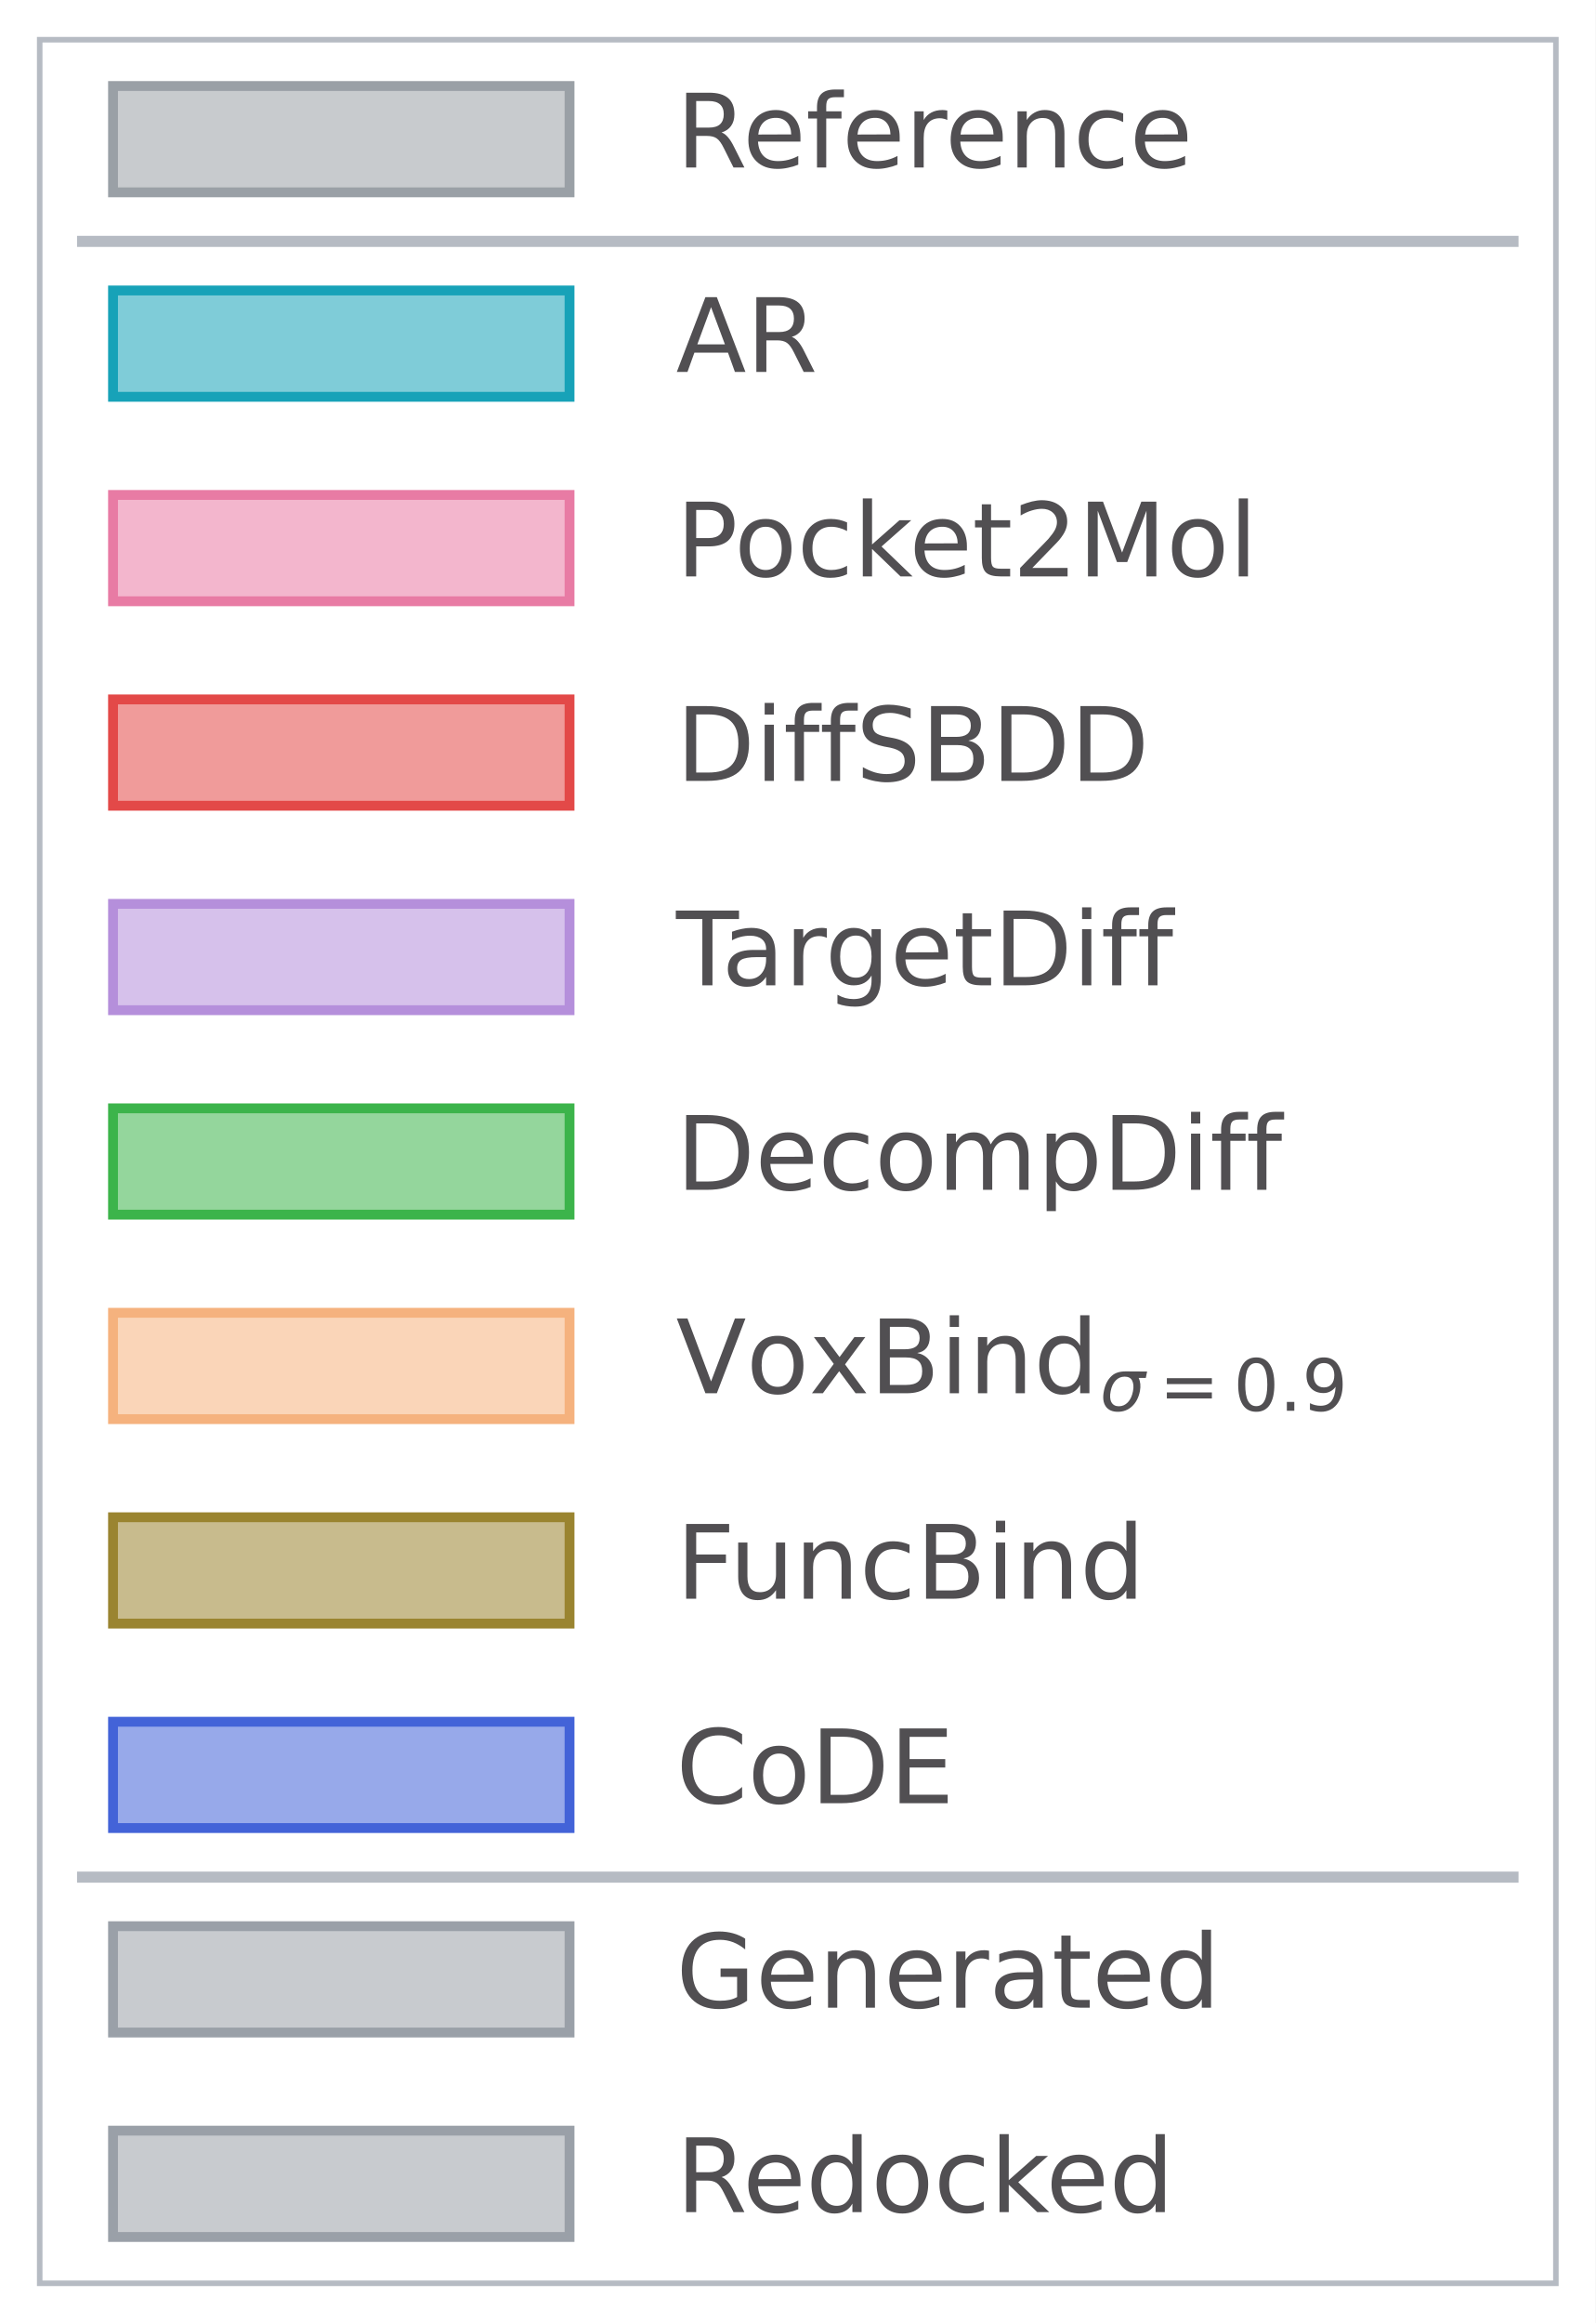
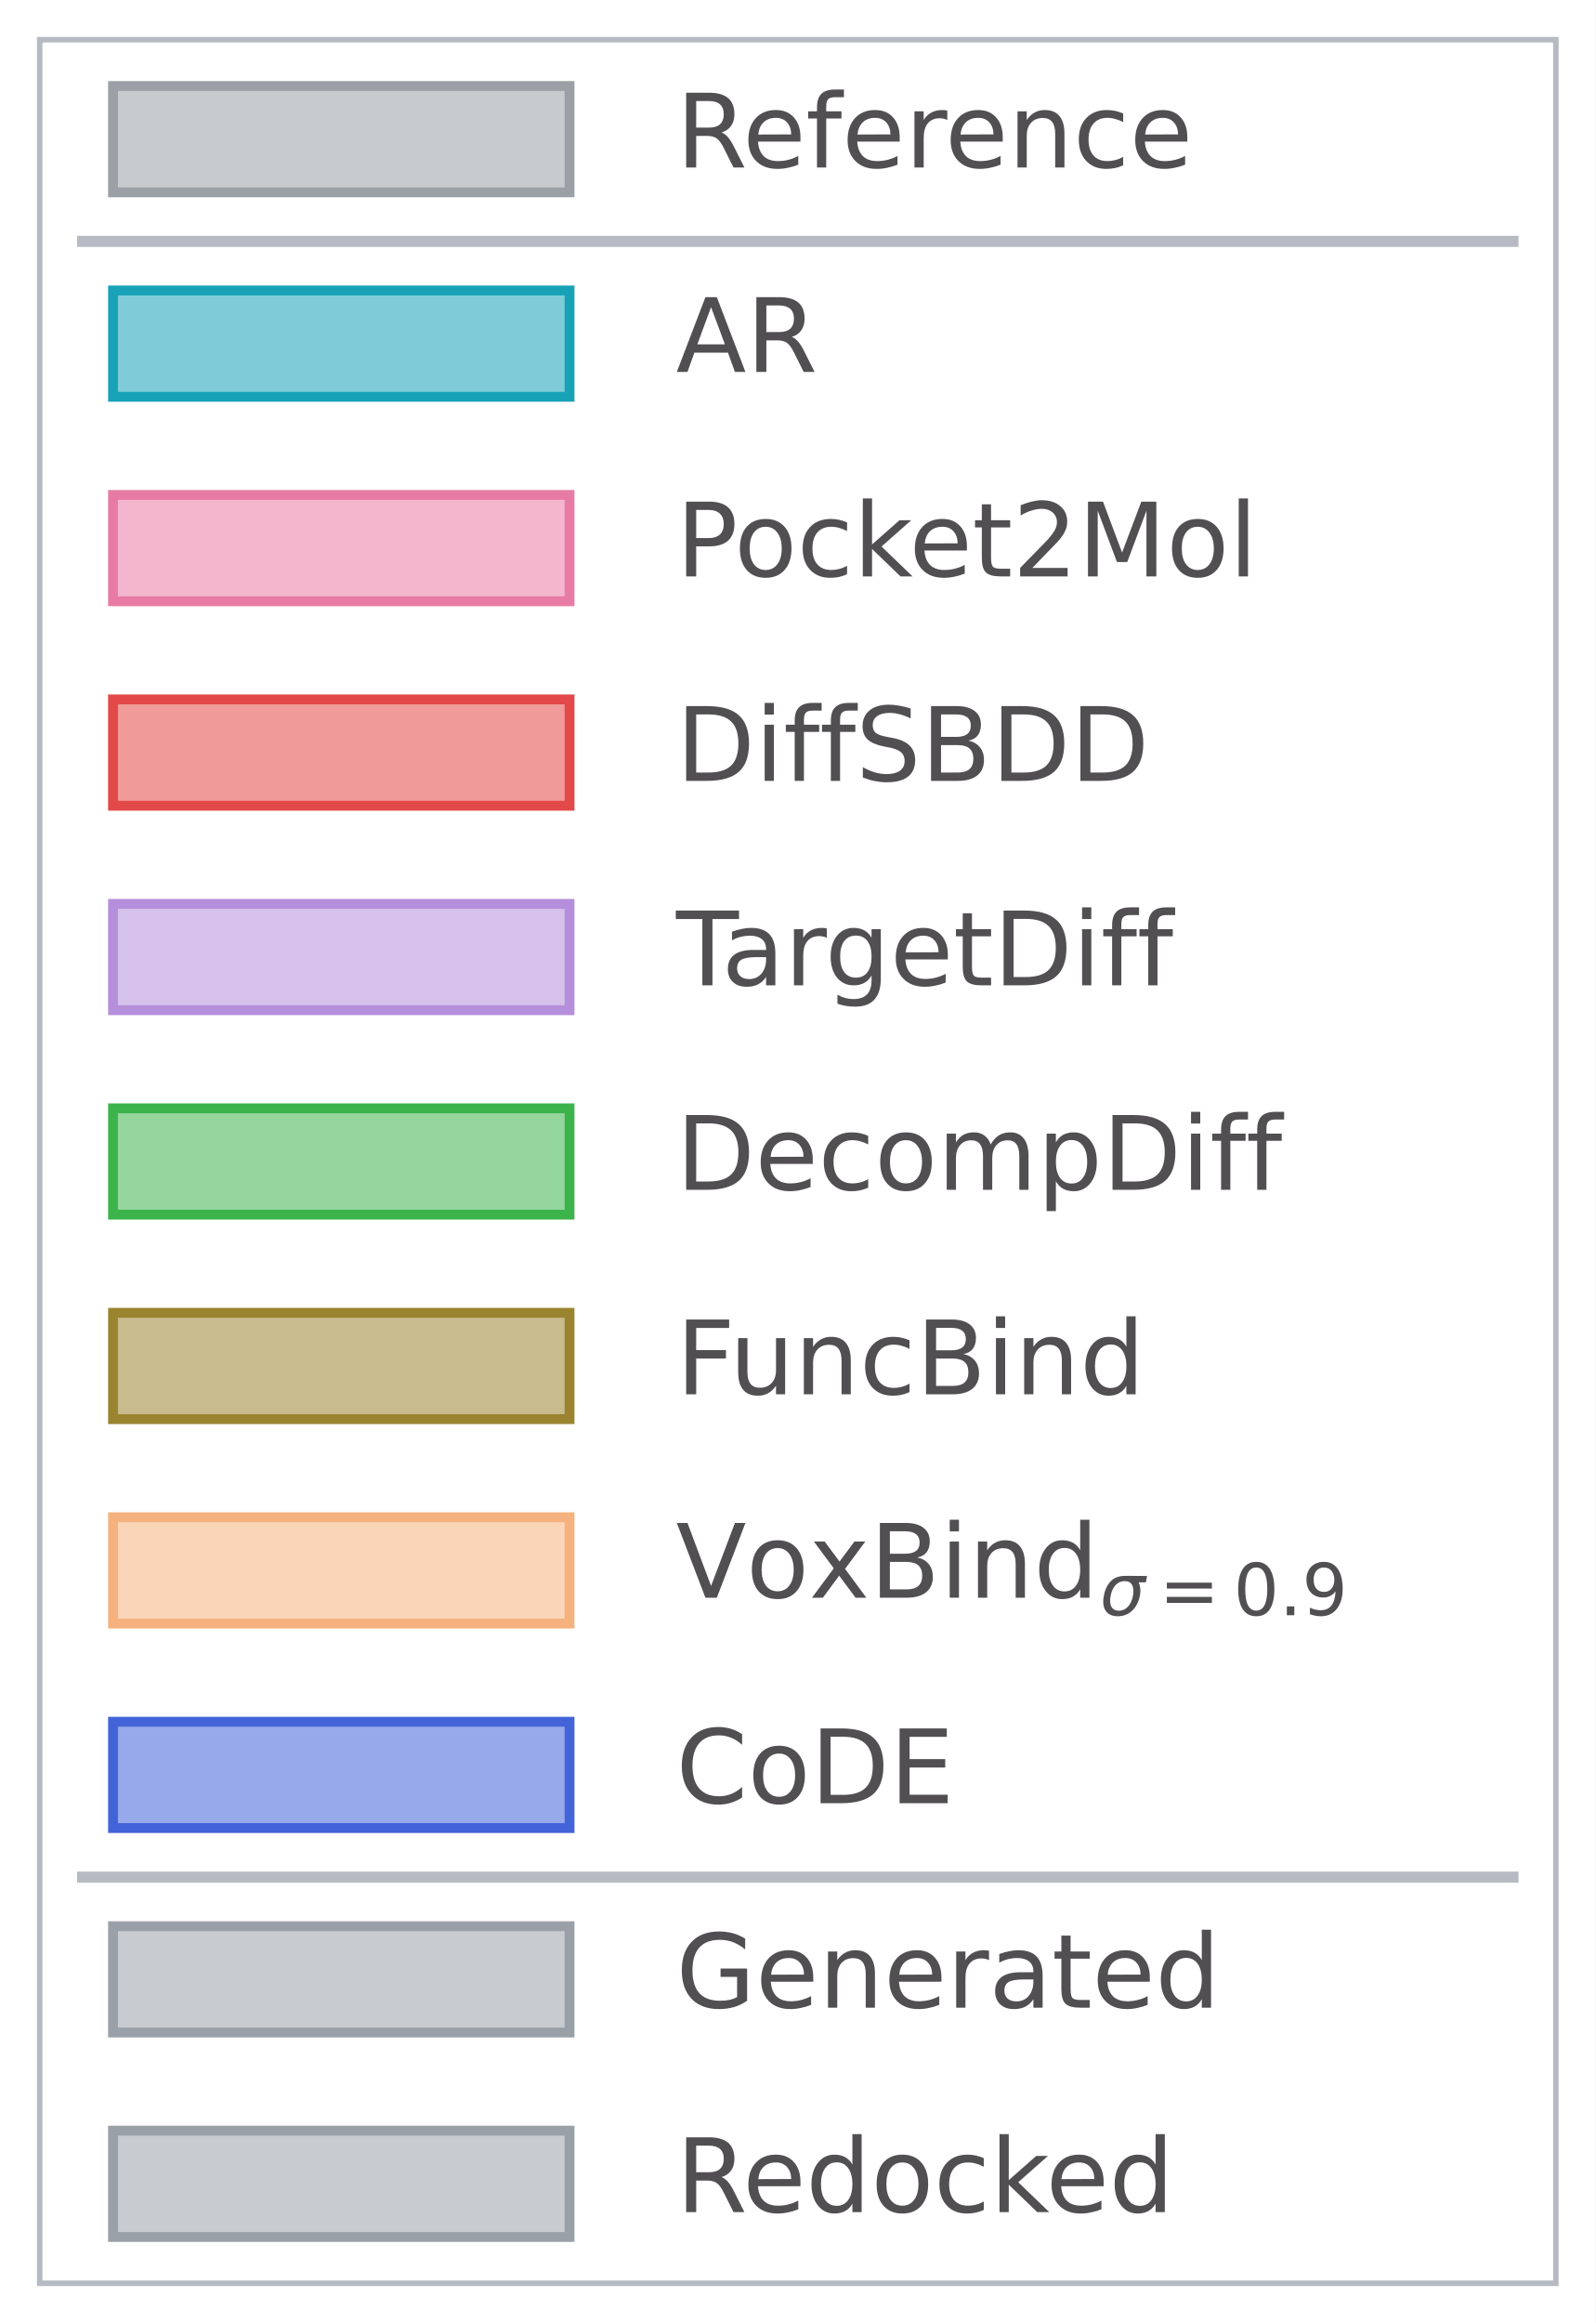
<svg xmlns="http://www.w3.org/2000/svg" width="194.4pt" height="282.96pt" viewBox="0 0 194.4 282.96" version="1.1">
  <defs>
    <style type="text/css">*{stroke-linejoin: round; stroke-linecap: butt}</style>
  </defs>
  <g id="figure_1">
    <g id="patch_1">
      <path d="M 0 282.96  L 194.4 282.96  L 194.4 0  L 0 0  z " style="fill: #ffffff" />
    </g>
    <g id="axes_1">
      <g id="patch_2">
-         <path d="M 4.5 278.46  L 189.9 278.46  L 189.9 4.5  L 4.5 4.5  L 4.5 278.46  z " clip-path="url(#pa145193c57)" style="fill: none; stroke: #b6bbc3; stroke-width: 1.35; stroke-linejoin: miter" />
+         <path d="M 4.5 278.46  L 189.9 278.46  L 189.9 4.5  L 4.5 4.5  L 4.5 278.46  z " clip-path="url(#pbd6a1ba1e3)" style="fill: none; stroke: #b6bbc3; stroke-width: 1.35; stroke-linejoin: miter" />
      </g>
      <g id="line2d_1">
-         <path d="M 10.062 29.405  L 184.338 29.405  " clip-path="url(#pa145193c57)" style="fill: none; stroke: #b6bbc3; stroke-width: 1.35; stroke-linecap: square" />
+         <path d="M 10.062 29.405  L 184.338 29.405  " clip-path="url(#pbd6a1ba1e3)" style="fill: none; stroke: #b6bbc3; stroke-width: 1.35; stroke-linecap: square" />
      </g>
      <g id="line2d_2">
-         <path d="M 10.062 228.649  L 184.338 228.649  " clip-path="url(#pa145193c57)" style="fill: none; stroke: #b6bbc3; stroke-width: 1.35; stroke-linecap: square" />
+         <path d="M 10.062 228.649  L 184.338 228.649  " clip-path="url(#pbd6a1ba1e3)" style="fill: none; stroke: #b6bbc3; stroke-width: 1.35; stroke-linecap: square" />
      </g>
      <g id="patch_3">
-         <path d="M 13.77 23.428  L 69.39 23.428  L 69.39 10.477  L 13.77 10.477  z " clip-path="url(#pa145193c57)" style="fill: #9aa0a6; fill-opacity: 0.55; stroke: #9aa0a6; stroke-width: 1.2; stroke-linejoin: miter" />
+         <path d="M 13.77 23.428  L 69.39 23.428  L 69.39 10.477  L 13.77 10.477  z " clip-path="url(#pbd6a1ba1e3)" style="fill: #9aa0a6; fill-opacity: 0.55; stroke: #9aa0a6; stroke-width: 1.2; stroke-linejoin: miter" />
      </g>
      <g id="text_1">
        <text style="font-size: 12.5px; font-family: 'DejaVu Sans'; text-anchor: start; fill: #514f52" x="82.368" y="20.402" transform="rotate(-0 82.368 20.40195)">Reference</text>
      </g>
      <g id="patch_4">
-         <path d="M 13.77 48.334  L 69.39 48.334  L 69.39 35.383  L 13.77 35.383  z " clip-path="url(#pa145193c57)" style="fill: #17a2b8; fill-opacity: 0.55; stroke: #17a2b8; stroke-width: 1.2; stroke-linejoin: miter" />
+         <path d="M 13.77 48.334  L 69.39 48.334  L 69.39 35.383  L 13.77 35.383  z " clip-path="url(#pbd6a1ba1e3)" style="fill: #17a2b8; fill-opacity: 0.55; stroke: #17a2b8; stroke-width: 1.2; stroke-linejoin: miter" />
      </g>
      <g id="text_2">
        <text style="font-size: 12.5px; font-family: 'DejaVu Sans'; text-anchor: start; fill: #514f52" x="82.368" y="45.307" transform="rotate(-0 82.368 45.3074)">AR</text>
      </g>
      <g id="patch_5">
-         <path d="M 13.77 73.239  L 69.39 73.239  L 69.39 60.288  L 13.77 60.288  z " clip-path="url(#pa145193c57)" style="fill: #e87ba4; fill-opacity: 0.55; stroke: #e87ba4; stroke-width: 1.2; stroke-linejoin: miter" />
+         <path d="M 13.77 73.239  L 69.39 73.239  L 69.39 60.288  L 13.77 60.288  z " clip-path="url(#pbd6a1ba1e3)" style="fill: #e87ba4; fill-opacity: 0.55; stroke: #e87ba4; stroke-width: 1.2; stroke-linejoin: miter" />
      </g>
      <g id="text_3">
        <text style="font-size: 12.5px; font-family: 'DejaVu Sans'; text-anchor: start; fill: #514f52" x="82.368" y="70.213" transform="rotate(-0 82.368 70.21286)">Pocket2Mol</text>
      </g>
      <g id="patch_6">
-         <path d="M 13.77 98.145  L 69.39 98.145  L 69.39 85.194  L 13.77 85.194  z " clip-path="url(#pa145193c57)" style="fill: #e34948; fill-opacity: 0.55; stroke: #e34948; stroke-width: 1.2; stroke-linejoin: miter" />
+         <path d="M 13.77 98.145  L 69.39 98.145  L 69.39 85.194  L 13.77 85.194  z " clip-path="url(#pbd6a1ba1e3)" style="fill: #e34948; fill-opacity: 0.55; stroke: #e34948; stroke-width: 1.2; stroke-linejoin: miter" />
      </g>
      <g id="text_4">
        <text style="font-size: 12.5px; font-family: 'DejaVu Sans'; text-anchor: start; fill: #514f52" x="82.368" y="95.118" transform="rotate(-0 82.368 95.11831)">DiffSBDD</text>
      </g>
      <g id="patch_7">
-         <path d="M 13.77 123.05  L 69.39 123.05  L 69.39 110.099  L 13.77 110.099  z " clip-path="url(#pa145193c57)" style="fill: #b58fdb; fill-opacity: 0.55; stroke: #b58fdb; stroke-width: 1.2; stroke-linejoin: miter" />
+         <path d="M 13.77 123.05  L 69.39 123.05  L 69.39 110.099  L 13.77 110.099  z " clip-path="url(#pbd6a1ba1e3)" style="fill: #b58fdb; fill-opacity: 0.55; stroke: #b58fdb; stroke-width: 1.2; stroke-linejoin: miter" />
      </g>
      <g id="text_5">
        <text style="font-size: 12.5px; font-family: 'DejaVu Sans'; text-anchor: start; fill: #514f52" x="82.368" y="120.024" transform="rotate(-0 82.368 120.0238)">TargetDiff</text>
      </g>
      <g id="patch_8">
-         <path d="M 13.77 147.955  L 69.39 147.955  L 69.39 135.005  L 13.77 135.005  z " clip-path="url(#pa145193c57)" style="fill: #3cb44b; fill-opacity: 0.55; stroke: #3cb44b; stroke-width: 1.2; stroke-linejoin: miter" />
+         <path d="M 13.77 147.955  L 69.39 147.955  L 69.39 135.005  L 13.77 135.005  z " clip-path="url(#pbd6a1ba1e3)" style="fill: #3cb44b; fill-opacity: 0.55; stroke: #3cb44b; stroke-width: 1.2; stroke-linejoin: miter" />
      </g>
      <g id="text_6">
        <text style="font-size: 12.5px; font-family: 'DejaVu Sans'; text-anchor: start; fill: #514f52" x="82.368" y="144.929" transform="rotate(-0 82.368 144.9292)">DecompDiff</text>
      </g>
      <g id="patch_9">
-         <path d="M 13.77 172.861  L 69.39 172.861  L 69.39 159.91  L 13.77 159.91  z " clip-path="url(#pa145193c57)" style="fill: #f5b27e; fill-opacity: 0.55; stroke: #f5b27e; stroke-width: 1.2; stroke-linejoin: miter" />
+         <path d="M 13.77 172.861  L 69.39 172.861  L 69.39 159.91  L 13.77 159.91  z " clip-path="url(#pbd6a1ba1e3)" style="fill: #9a8430; fill-opacity: 0.55; stroke: #9a8430; stroke-width: 1.2; stroke-linejoin: miter" />
      </g>
      <g id="text_7">
-         <g style="fill: #514f52" transform="translate(82.368 169.8347)">
+         <text style="font-size: 12.5px; font-family: 'DejaVu Sans'; text-anchor: start; fill: #514f52" x="82.368" y="169.835" transform="rotate(-0 82.368 169.8347)">FuncBind</text>
+       </g>
+       <g id="patch_10">
+         <path d="M 13.77 197.766  L 69.39 197.766  L 69.39 184.815  L 13.77 184.815  z " clip-path="url(#pbd6a1ba1e3)" style="fill: #f5b27e; fill-opacity: 0.55; stroke: #f5b27e; stroke-width: 1.2; stroke-linejoin: miter" />
+       </g>
+       <g id="text_8">
+         <g style="fill: #514f52" transform="translate(82.368 194.7401)">
          <text>
            <tspan x="0" y="-0.125" style="font-size: 12.5px; font-family: 'DejaVu Sans'; fill: #514f52">V</tspan>
            <tspan x="8.551" y="-0.125" style="font-size: 12.5px; font-family: 'DejaVu Sans'; fill: #514f52">o</tspan>
            <tspan x="16.199" y="-0.125" style="font-size: 12.5px; font-family: 'DejaVu Sans'; fill: #514f52">x</tspan>
            <tspan x="23.596" y="-0.125" style="font-size: 12.5px; font-family: 'DejaVu Sans'; fill: #514f52">B</tspan>
            <tspan x="32.172" y="-0.125" style="font-size: 12.5px; font-family: 'DejaVu Sans'; fill: #514f52">i</tspan>
            <tspan x="35.645" y="-0.125" style="font-size: 12.5px; font-family: 'DejaVu Sans'; fill: #514f52">n</tspan>
            <tspan x="43.567" y="-0.125" style="font-size: 12.5px; font-family: 'DejaVu Sans'; fill: #514f52">d</tspan>
            <tspan x="51.626" y="2.008" style="font-style: oblique; font-size: 8.75px; font-family: 'DejaVu Sans'; fill: #514f52">σ</tspan>
            <tspan x="58.876" y="2.008" style="font-size: 8.75px; font-family: 'DejaVu Sans'; fill: #514f52">=</tspan>
            <tspan x="67.912" y="2.008" style="font-size: 8.75px; font-family: 'DejaVu Sans'; fill: #514f52">0</tspan>
            <tspan x="73.48" y="2.008" style="font-size: 8.75px; font-family: 'DejaVu Sans'; fill: #514f52">.</tspan>
            <tspan x="76.261" y="2.008" style="font-size: 8.75px; font-family: 'DejaVu Sans'; fill: #514f52">9</tspan>
          </text>
        </g>
      </g>
-       <g id="patch_10">
-         <path d="M 13.77 197.766  L 69.39 197.766  L 69.39 184.815  L 13.77 184.815  z " clip-path="url(#pa145193c57)" style="fill: #9a8430; fill-opacity: 0.55; stroke: #9a8430; stroke-width: 1.2; stroke-linejoin: miter" />
-       </g>
-       <g id="text_8">
-         <text style="font-size: 12.5px; font-family: 'DejaVu Sans'; text-anchor: start; fill: #514f52" x="82.368" y="194.74" transform="rotate(-0 82.368 194.7401)">FuncBind</text>
-       </g>
      <g id="patch_11">
-         <path d="M 13.77 222.672  L 69.39 222.672  L 69.39 209.721  L 13.77 209.721  z " clip-path="url(#pa145193c57)" style="fill: #4363d8; fill-opacity: 0.55; stroke: #4363d8; stroke-width: 1.2; stroke-linejoin: miter" />
+         <path d="M 13.77 222.672  L 69.39 222.672  L 69.39 209.721  L 13.77 209.721  z " clip-path="url(#pbd6a1ba1e3)" style="fill: #4363d8; fill-opacity: 0.55; stroke: #4363d8; stroke-width: 1.2; stroke-linejoin: miter" />
      </g>
      <g id="text_9">
        <text style="font-size: 12.5px; font-family: 'DejaVu Sans'; text-anchor: start; fill: #514f52" x="82.368" y="219.646" transform="rotate(-0 82.368 219.6456)">CoDE</text>
      </g>
      <g id="patch_12">
-         <path d="M 13.77 247.577  L 69.39 247.577  L 69.39 234.626  L 13.77 234.626  z " clip-path="url(#pa145193c57)" style="fill: #9aa0a8; fill-opacity: 0.55; stroke: #9aa0a8; stroke-width: 1.2; stroke-linejoin: miter" />
+         <path d="M 13.77 247.577  L 69.39 247.577  L 69.39 234.626  L 13.77 234.626  z " clip-path="url(#pbd6a1ba1e3)" style="fill: #9aa0a8; fill-opacity: 0.55; stroke: #9aa0a8; stroke-width: 1.2; stroke-linejoin: miter" />
      </g>
      <g id="text_10">
        <text style="font-size: 12.5px; font-family: 'DejaVu Sans'; text-anchor: start; fill: #514f52" x="82.368" y="244.551" transform="rotate(-0 82.368 244.551)">Generated</text>
      </g>
      <g id="patch_13">
-         <path d="M 13.77 272.483  L 69.39 272.483  L 69.39 259.532  L 13.77 259.532  z " clip-path="url(#pa145193c57)" style="fill: url(#hef95f448c7); fill-opacity: 0.55; stroke: #9aa0a8; stroke-width: 1.2; stroke-linejoin: miter" />
+         <path d="M 13.77 272.483  L 69.39 272.483  L 69.39 259.532  L 13.77 259.532  z " clip-path="url(#pbd6a1ba1e3)" style="fill: url(#h452ba53768); fill-opacity: 0.55; stroke: #9aa0a8; stroke-width: 1.2; stroke-linejoin: miter" />
      </g>
      <g id="text_11">
        <text style="font-size: 12.5px; font-family: 'DejaVu Sans'; text-anchor: start; fill: #514f52" x="82.368" y="269.456" transform="rotate(-0 82.368 269.4565)">Redocked</text>
      </g>
    </g>
  </g>
  <defs>
-     <clipPath id="pa145193c57">
+     <clipPath id="pbd6a1ba1e3">
      <rect x="4.5" y="4.5" width="185.4" height="273.96" />
    </clipPath>
  </defs>
  <defs>
-     <pattern id="hef95f448c7" patternUnits="userSpaceOnUse" x="0" y="0" width="72" height="72">
+     <pattern id="h452ba53768" patternUnits="userSpaceOnUse" x="0" y="0" width="72" height="72">
      <rect x="0" y="0" width="73" height="73" fill="#9aa0a8" />
      <path d="M -36 36  L 36 -36  M -33 39  L 39 -33  M -30 42  L 42 -30  M -27 45  L 45 -27  M -24 48  L 48 -24  M -21 51  L 51 -21  M -18 54  L 54 -18  M -15 57  L 57 -15  M -12 60  L 60 -12  M -9 63  L 63 -9  M -6 66  L 66 -6  M -3 69  L 69 -3  M 0 72  L 72 0  M 3 75  L 75 3  M 6 78  L 78 6  M 9 81  L 81 9  M 12 84  L 84 12  M 15 87  L 87 15  M 18 90  L 90 18  M 21 93  L 93 21  M 24 96  L 96 24  M 27 99  L 99 27  M 30 102  L 102 30  M 33 105  L 105 33  M 36 108  L 108 36  " style="fill: #9aa0a8; stroke: #9aa0a8; stroke-width: 0.8; stroke-linecap: butt; stroke-linejoin: miter" />
    </pattern>
  </defs>
</svg>
